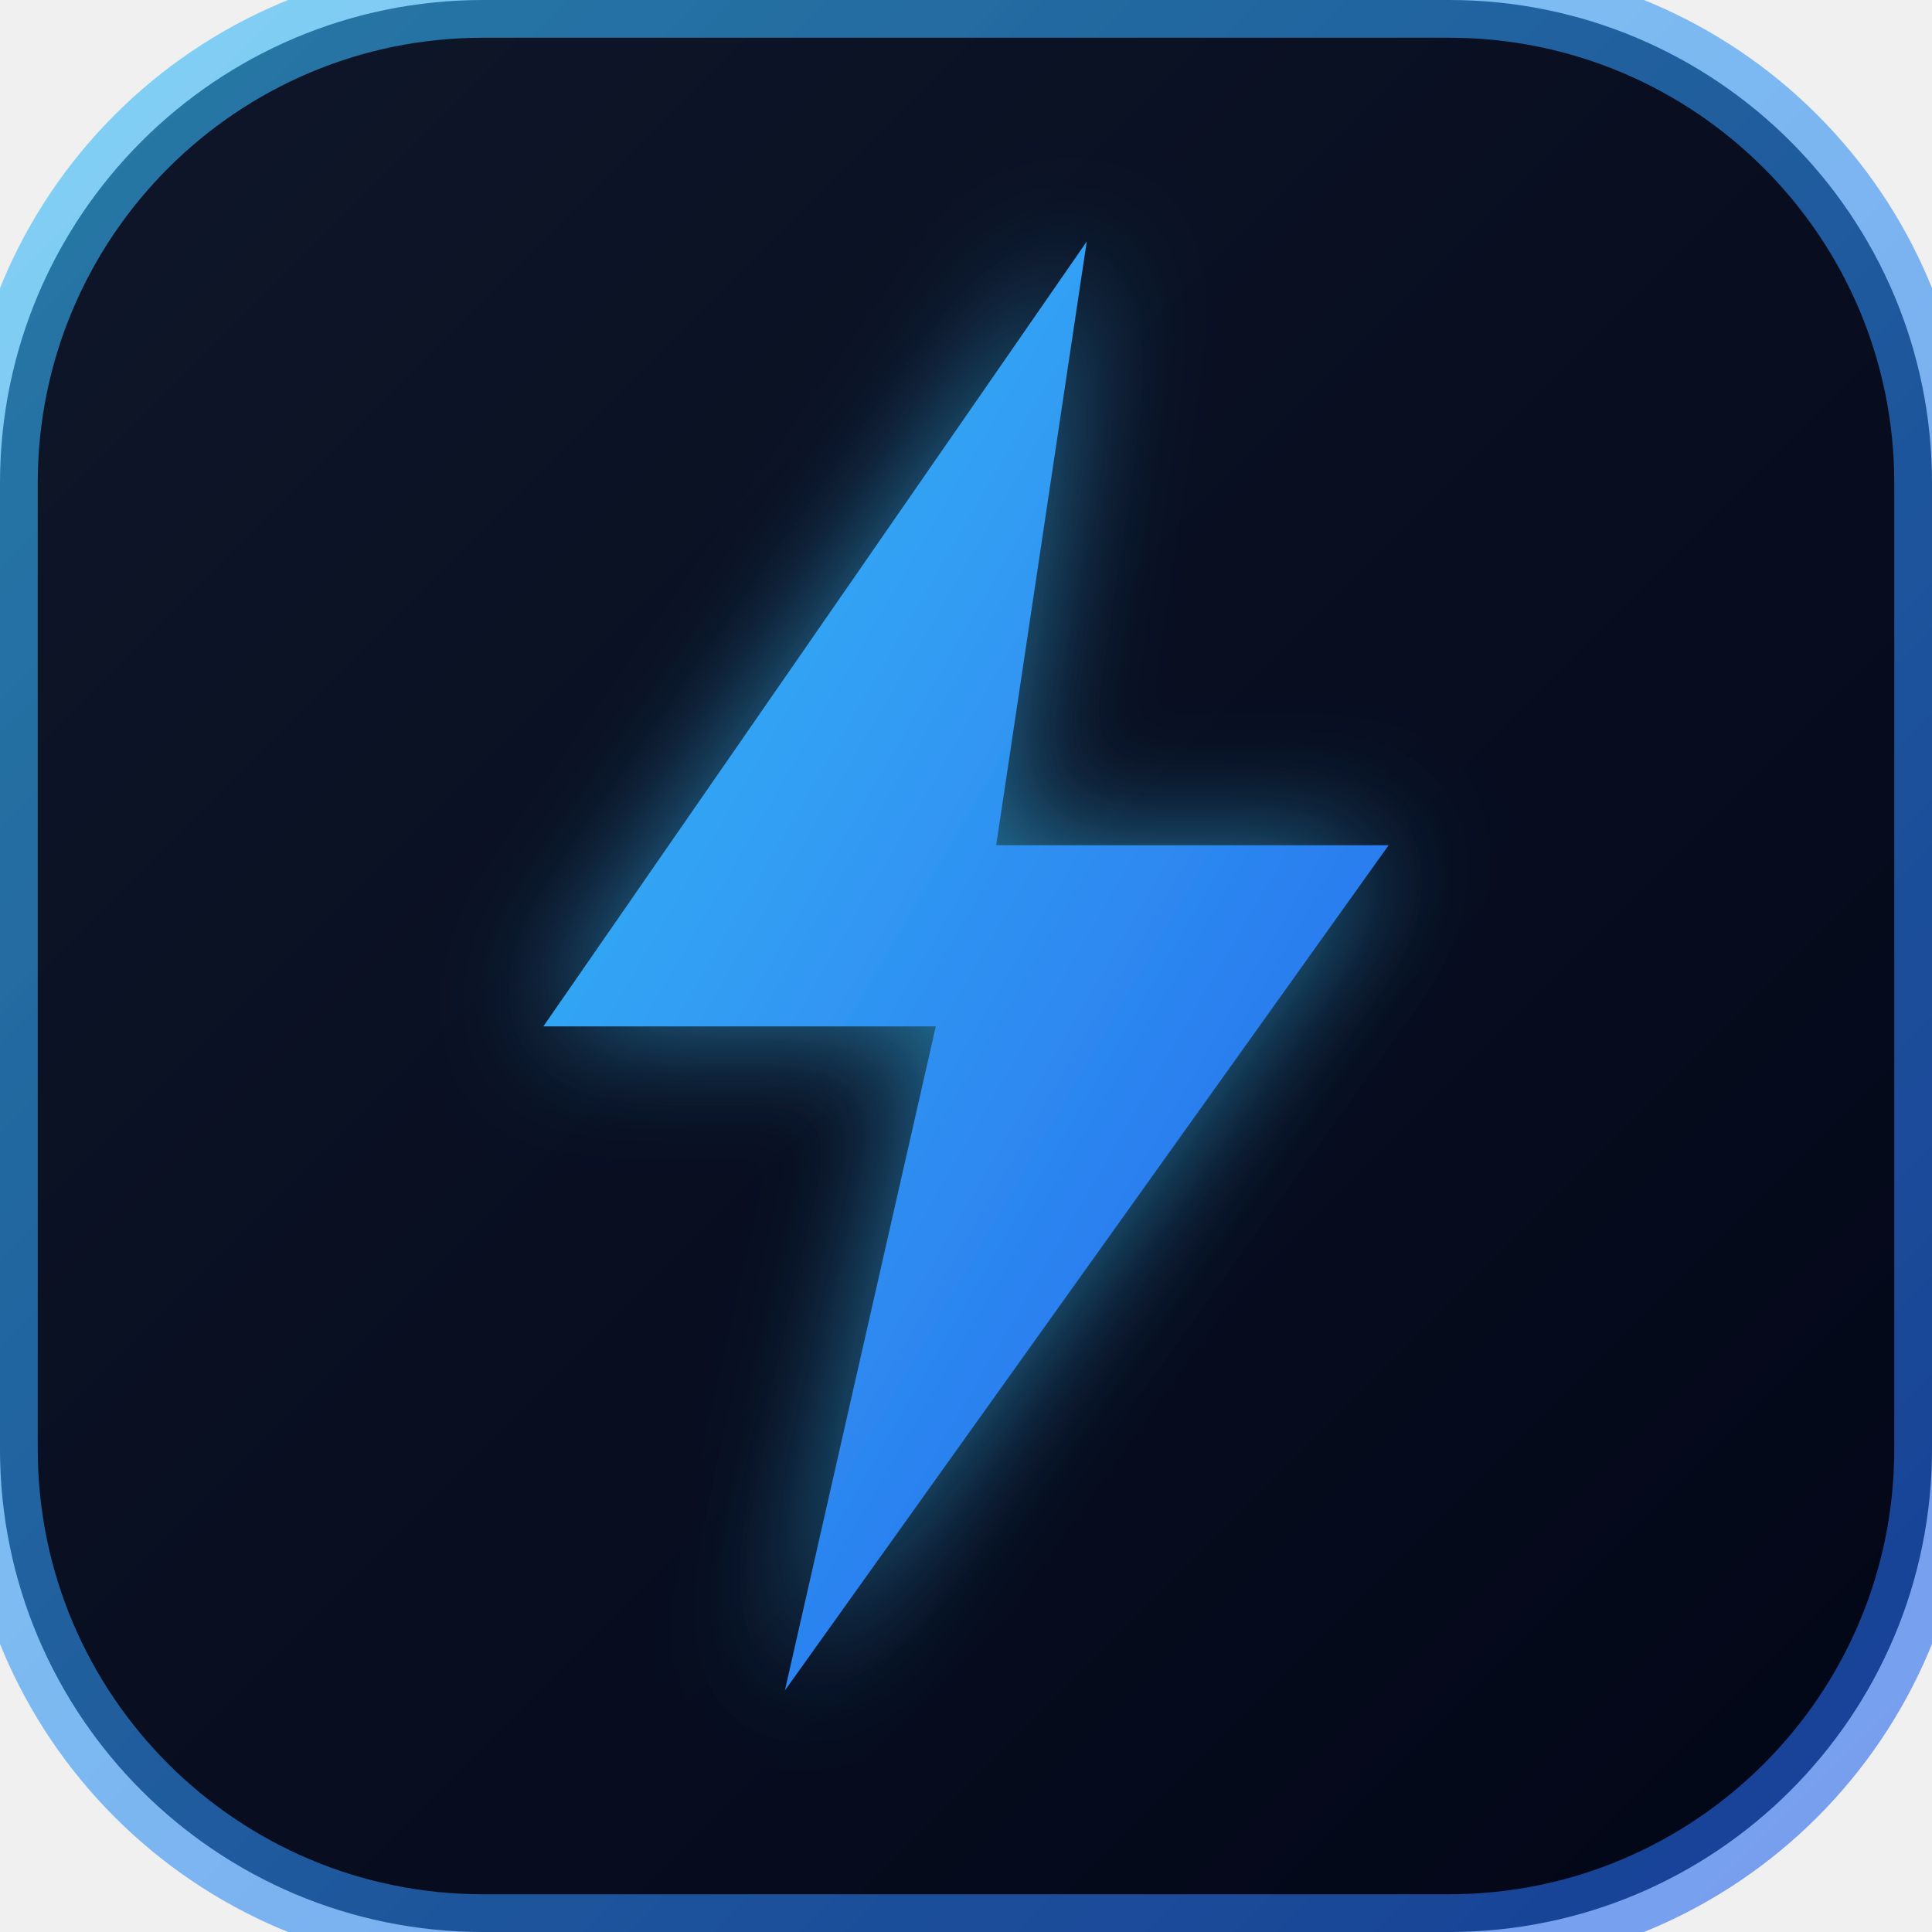
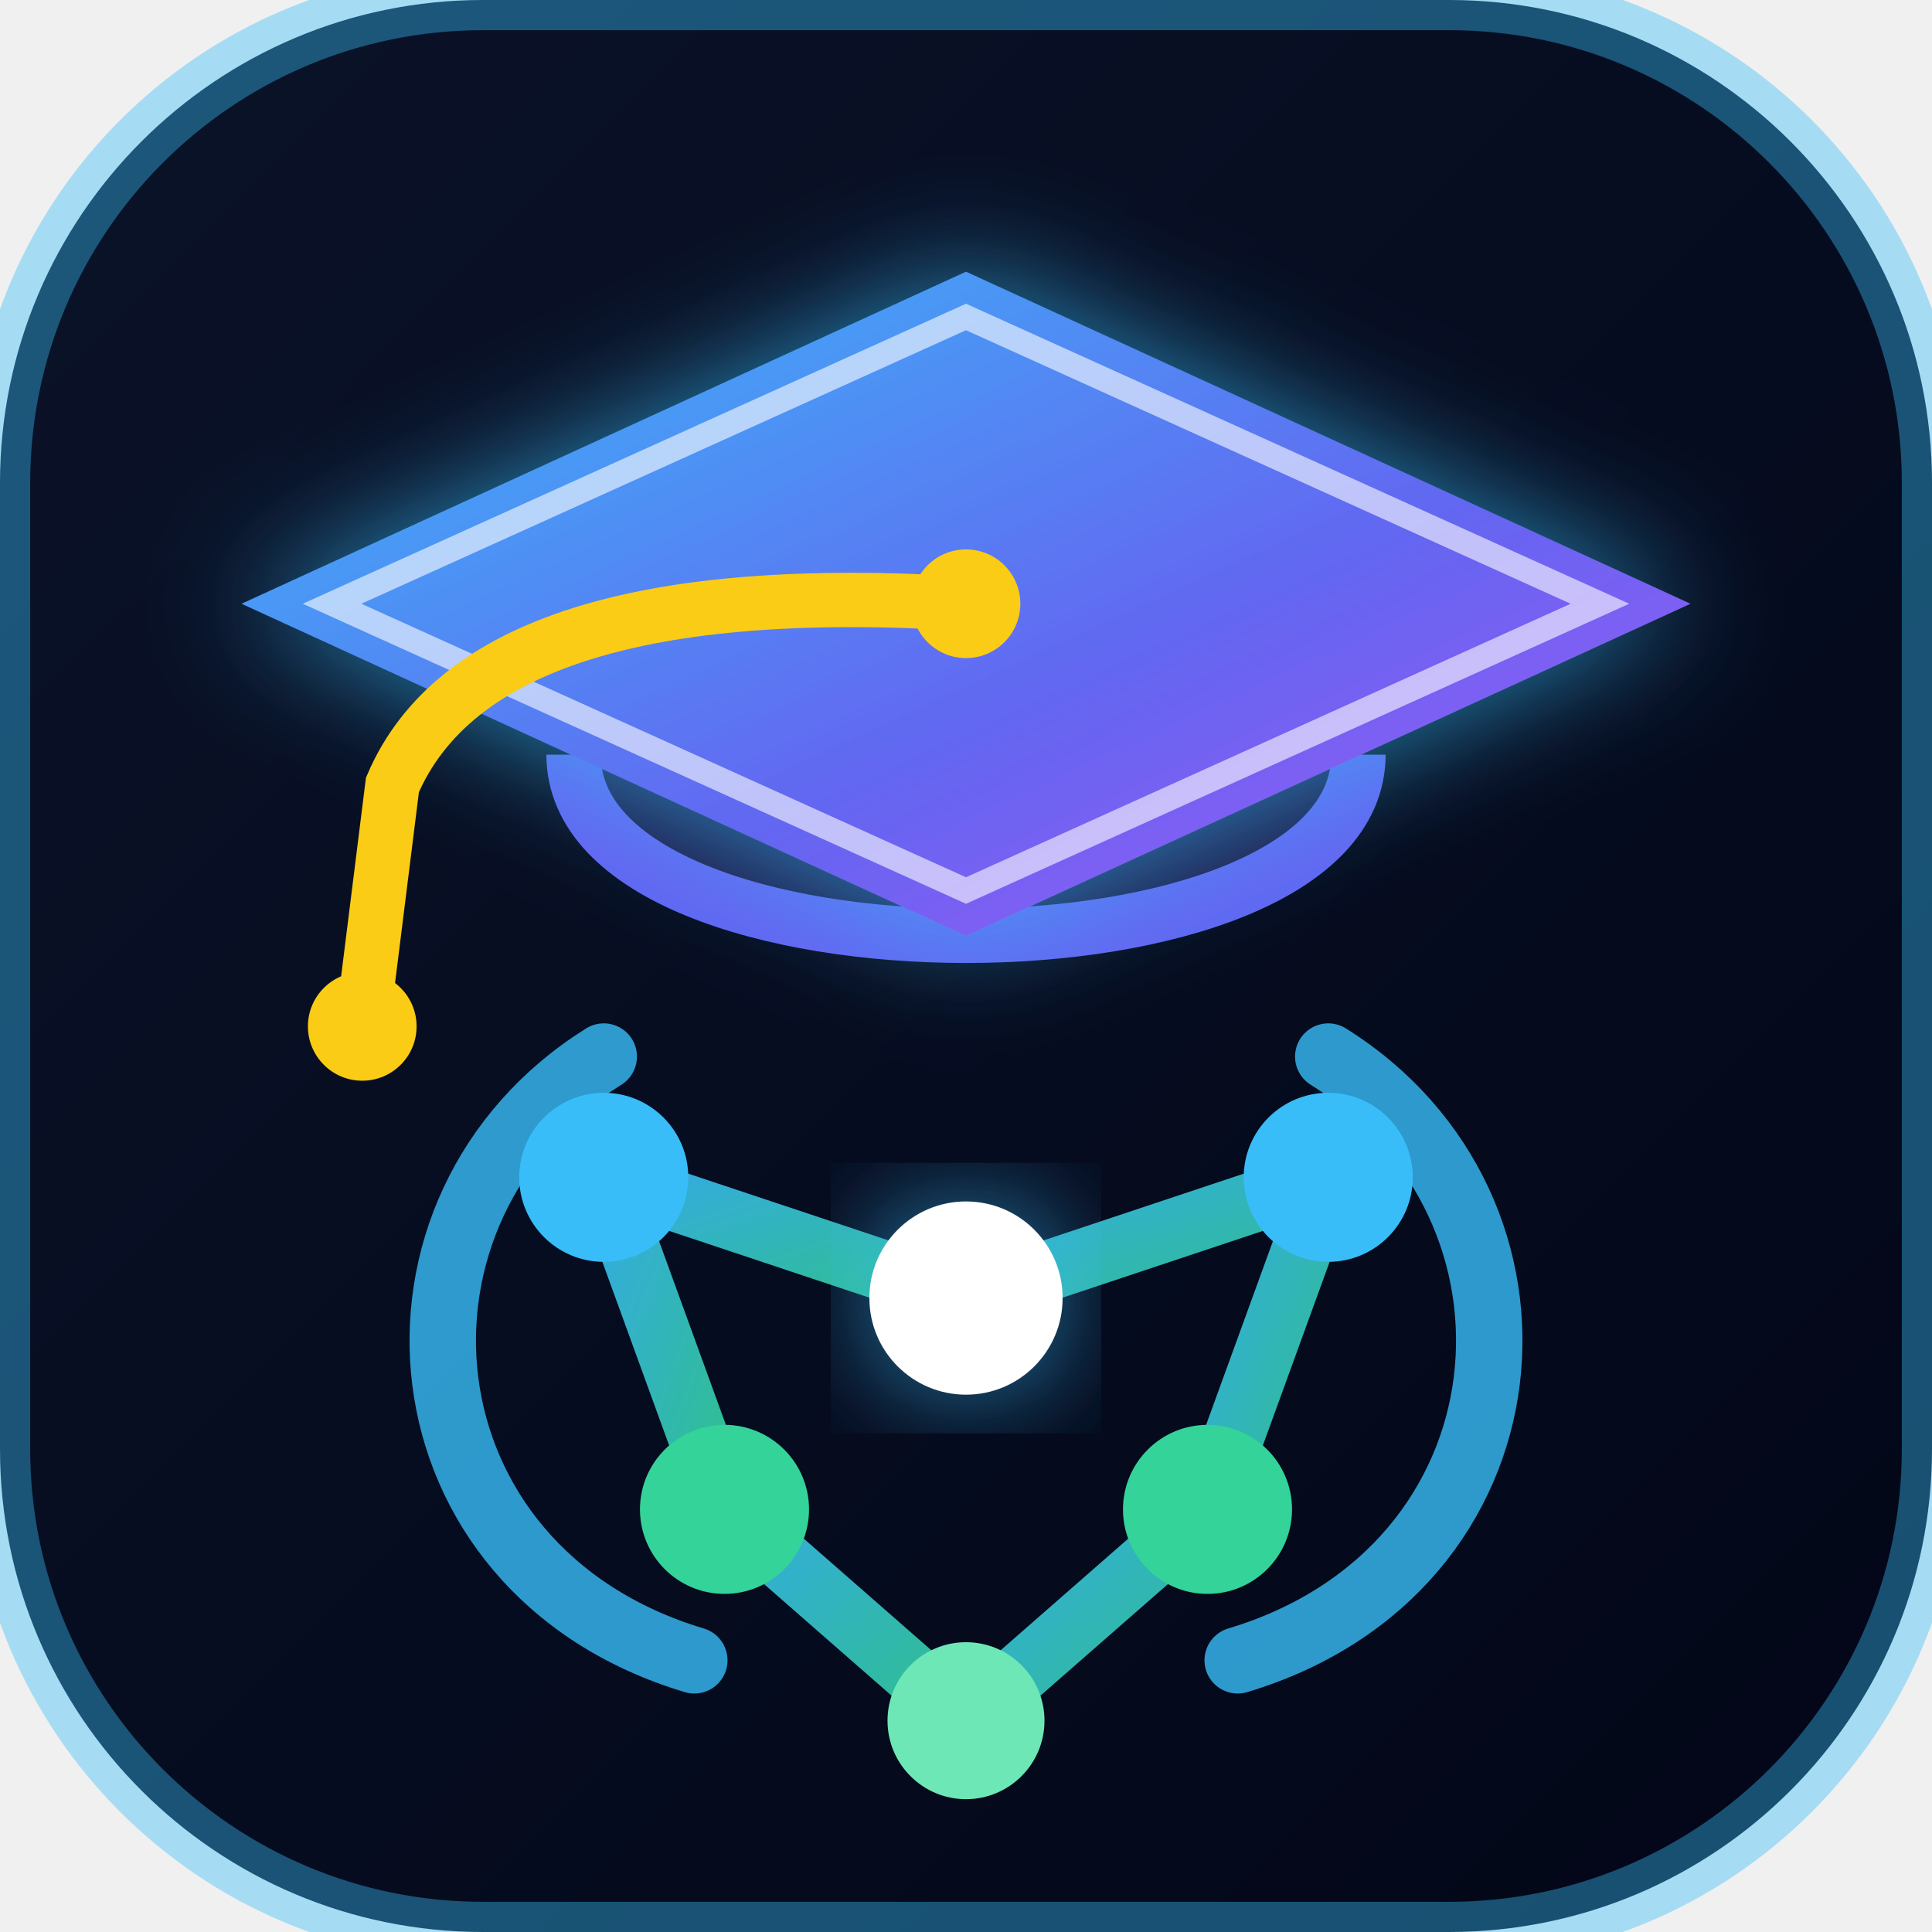
<svg xmlns="http://www.w3.org/2000/svg" viewBox="0 0 64 64">
  <defs>
-     <linearGradient id="aiGrad" x1="0%" y1="0%" x2="100%" y2="100%">
+     <linearGradient id="capG" x1="0%" y1="0%" x2="100%" y2="100%">
      <stop offset="0%" stop-color="#38bdf8" />
-       <stop offset="100%" stop-color="#2563eb" />
+       <stop offset="60%" stop-color="#6366f1" />
+       <stop offset="100%" stop-color="#a855f7" />
    </linearGradient>
-     <linearGradient id="bgGrad" x1="0%" y1="0%" x2="100%" y2="100%">
-       <stop offset="0%" stop-color="#0f172a" />
+     <linearGradient id="neuralG" x1="0%" y1="0%" x2="100%" y2="100%">
+       <stop offset="0%" stop-color="#38bdf8" />
+       <stop offset="100%" stop-color="#34d399" />
+     </linearGradient>
+     <linearGradient id="bgG" x1="0%" y1="0%" x2="100%" y2="100%">
+       <stop offset="0%" stop-color="#0b1329" />
      <stop offset="100%" stop-color="#020617" />
    </linearGradient>
    <filter id="glow" x="-20%" y="-20%" width="140%" height="140%">
-       <feDropShadow dx="0" dy="0" stdDeviation="2" flood-color="#38bdf8" flood-opacity="0.6" />
+       <feDropShadow dx="0" dy="0" stdDeviation="2" flood-color="#38bdf8" flood-opacity="0.7" />
    </filter>
  </defs>
-   <rect width="64" height="64" rx="16" fill="url(#bgGrad)" />
-   <rect width="64" height="64" rx="16" fill="none" stroke="url(#aiGrad)" stroke-width="2.5" opacity="0.6" />
-   <path d="M36 8 L18 34 L31 34 L26 56 L46 28 L33 28 Z" fill="url(#aiGrad)" filter="url(#glow)" />
+   <rect width="64" height="64" rx="16" fill="url(#bgG)" />
+   <rect width="64" height="64" rx="16" fill="none" stroke="#38bdf8" stroke-width="2" opacity="0.4" />
+   <path d="M20 35 C12 40, 13 52, 23 55" fill="none" stroke="#38bdf8" stroke-width="2.2" stroke-linecap="round" opacity="0.8" />
+   <path d="M44 35 C52 40, 51 52, 41 55" fill="none" stroke="#38bdf8" stroke-width="2.2" stroke-linecap="round" opacity="0.8" />
+   <g stroke="url(#neuralG)" stroke-width="2" stroke-linecap="round" opacity="0.9">
+     <line x1="32" y1="33" x2="32" y2="43" />
+     <line x1="32" y1="43" x2="20" y2="39" />
+     <line x1="32" y1="43" x2="44" y2="39" />
+     <line x1="20" y1="39" x2="24" y2="50" />
+     <line x1="44" y1="39" x2="40" y2="50" />
+     <line x1="24" y1="50" x2="32" y2="57" />
+     <line x1="40" y1="50" x2="32" y2="57" />
+     <line x1="32" y1="43" x2="32" y2="57" />
+   </g>
+   <circle cx="32" cy="43" r="3.2" fill="#fff" filter="url(#glow)" />
+   <circle cx="20" cy="39" r="2.8" fill="#38bdf8" />
+   <circle cx="44" cy="39" r="2.8" fill="#38bdf8" />
+   <circle cx="24" cy="50" r="2.8" fill="#34d399" />
+   <circle cx="40" cy="50" r="2.8" fill="#34d399" />
+   <circle cx="32" cy="57" r="2.6" fill="#6ee7b7" />
+   <path d="M19 25 C19 33, 45 33, 45 25" fill="#1e1b4b" stroke="#6366f1" stroke-width="1.8" />
+   <polygon points="32,9 56,20 32,31 8,20" fill="url(#capG)" filter="url(#glow)" />
+   <polygon points="32,10.5 53,20 32,29.5 11,20" fill="none" stroke="#fff" stroke-width="0.8" opacity="0.6" />
+   <circle cx="32" cy="20" r="1.8" fill="#facc15" />
+   <path d="M32 20 Q16 19 13 26 L12 34" fill="none" stroke="#facc15" stroke-width="1.8" stroke-linecap="round" />
+   <circle cx="12" cy="34" r="1.8" fill="#facc15" />
</svg>
